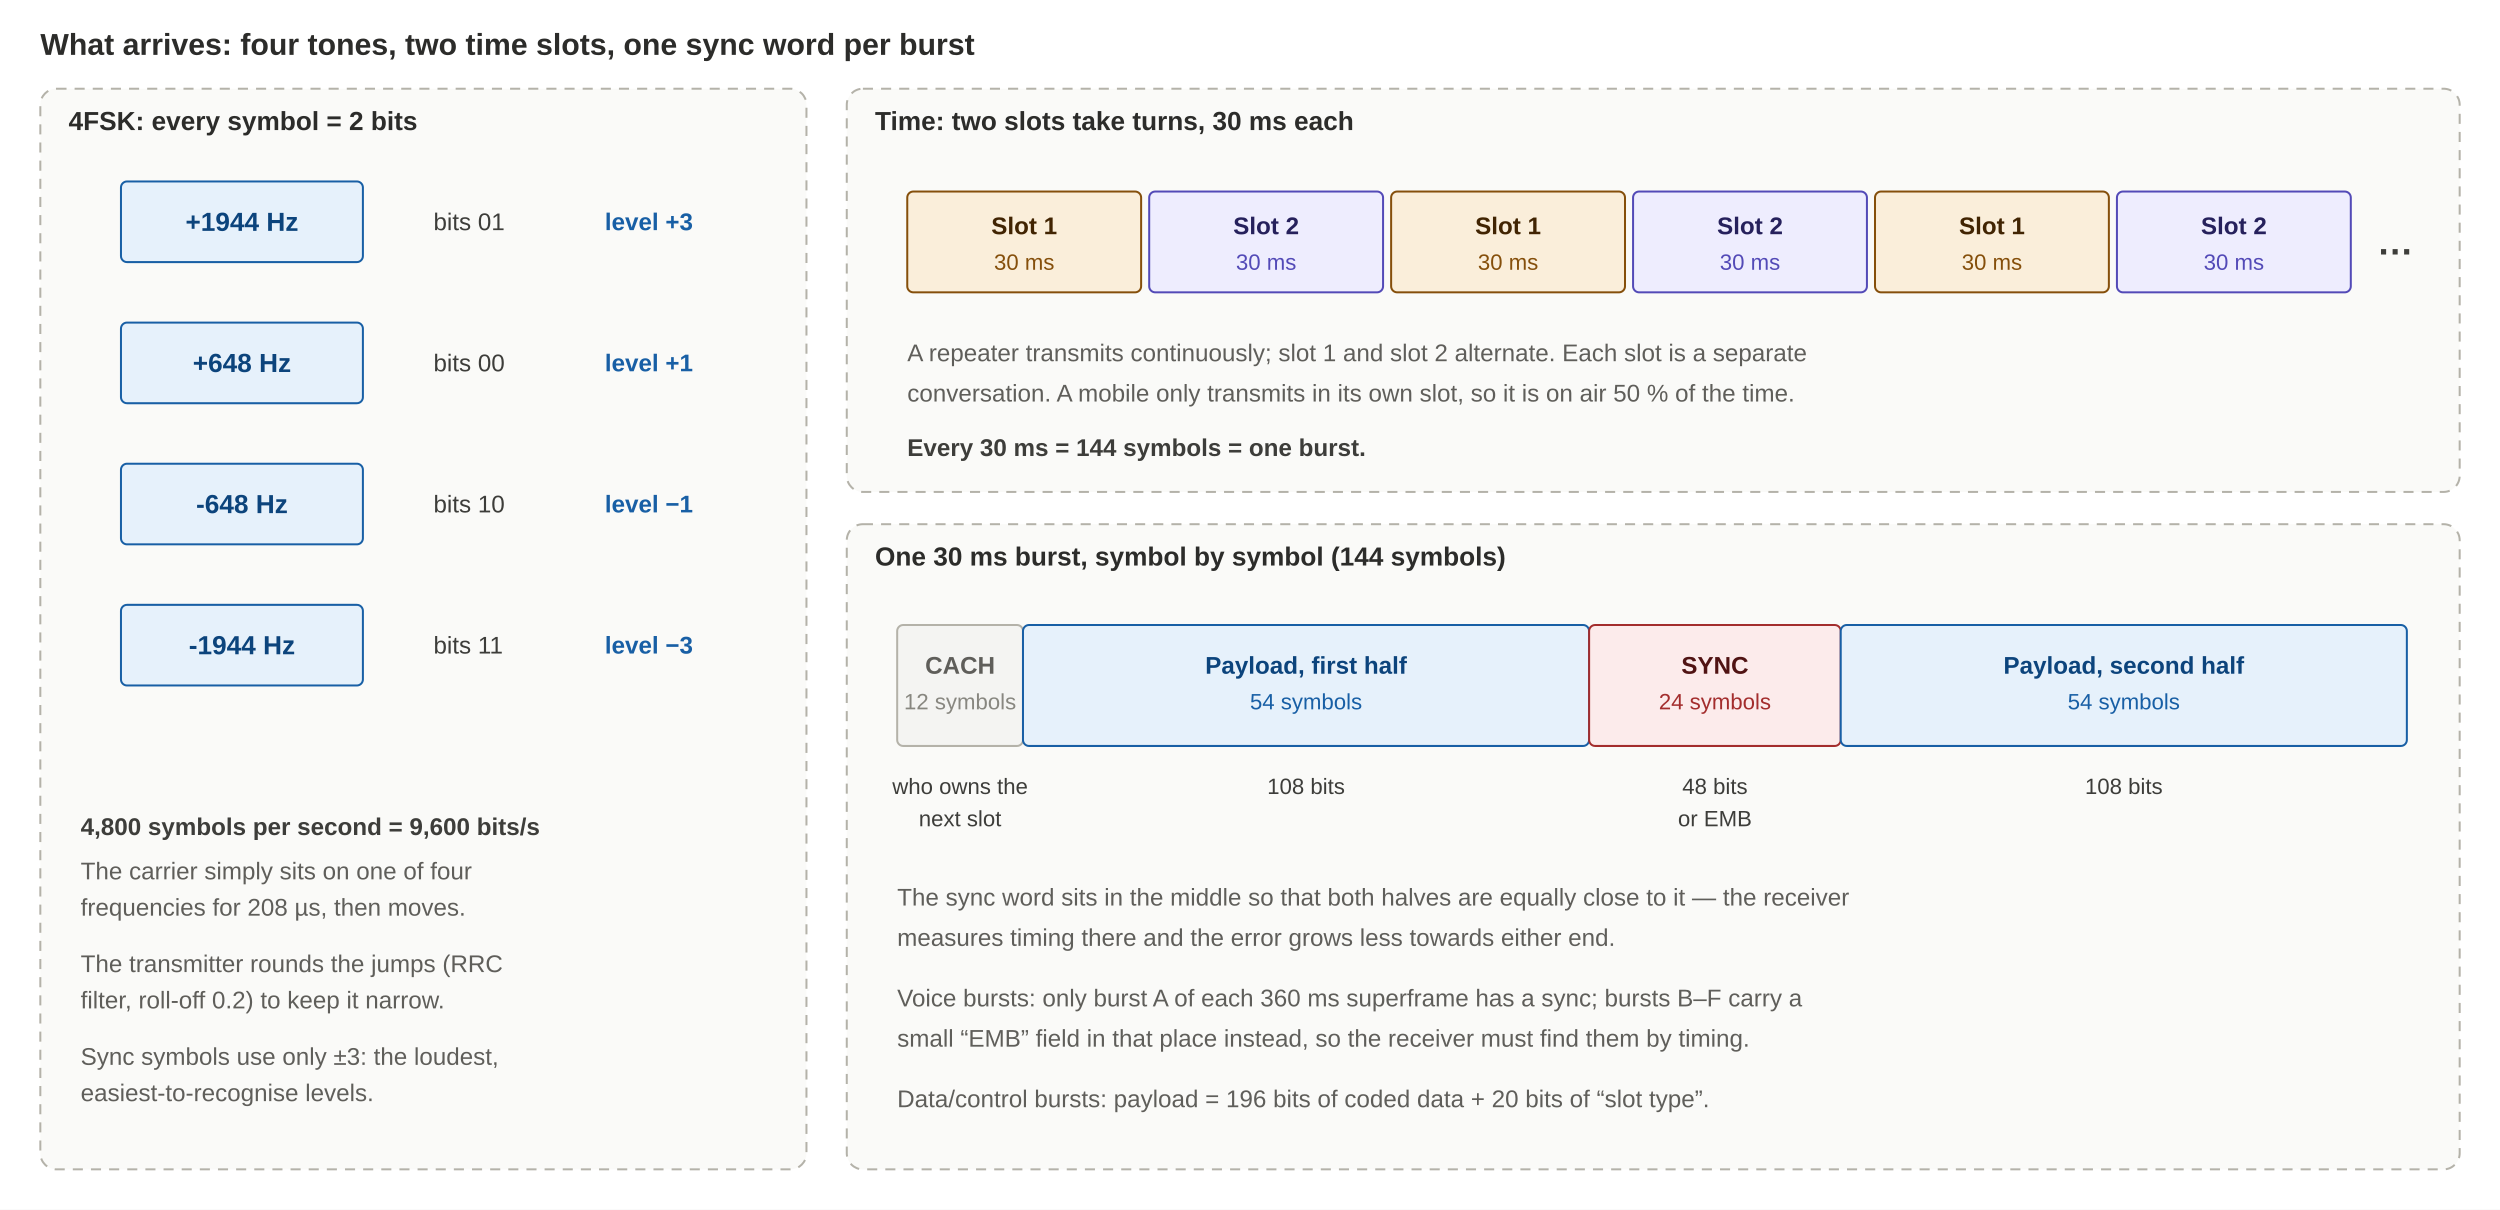
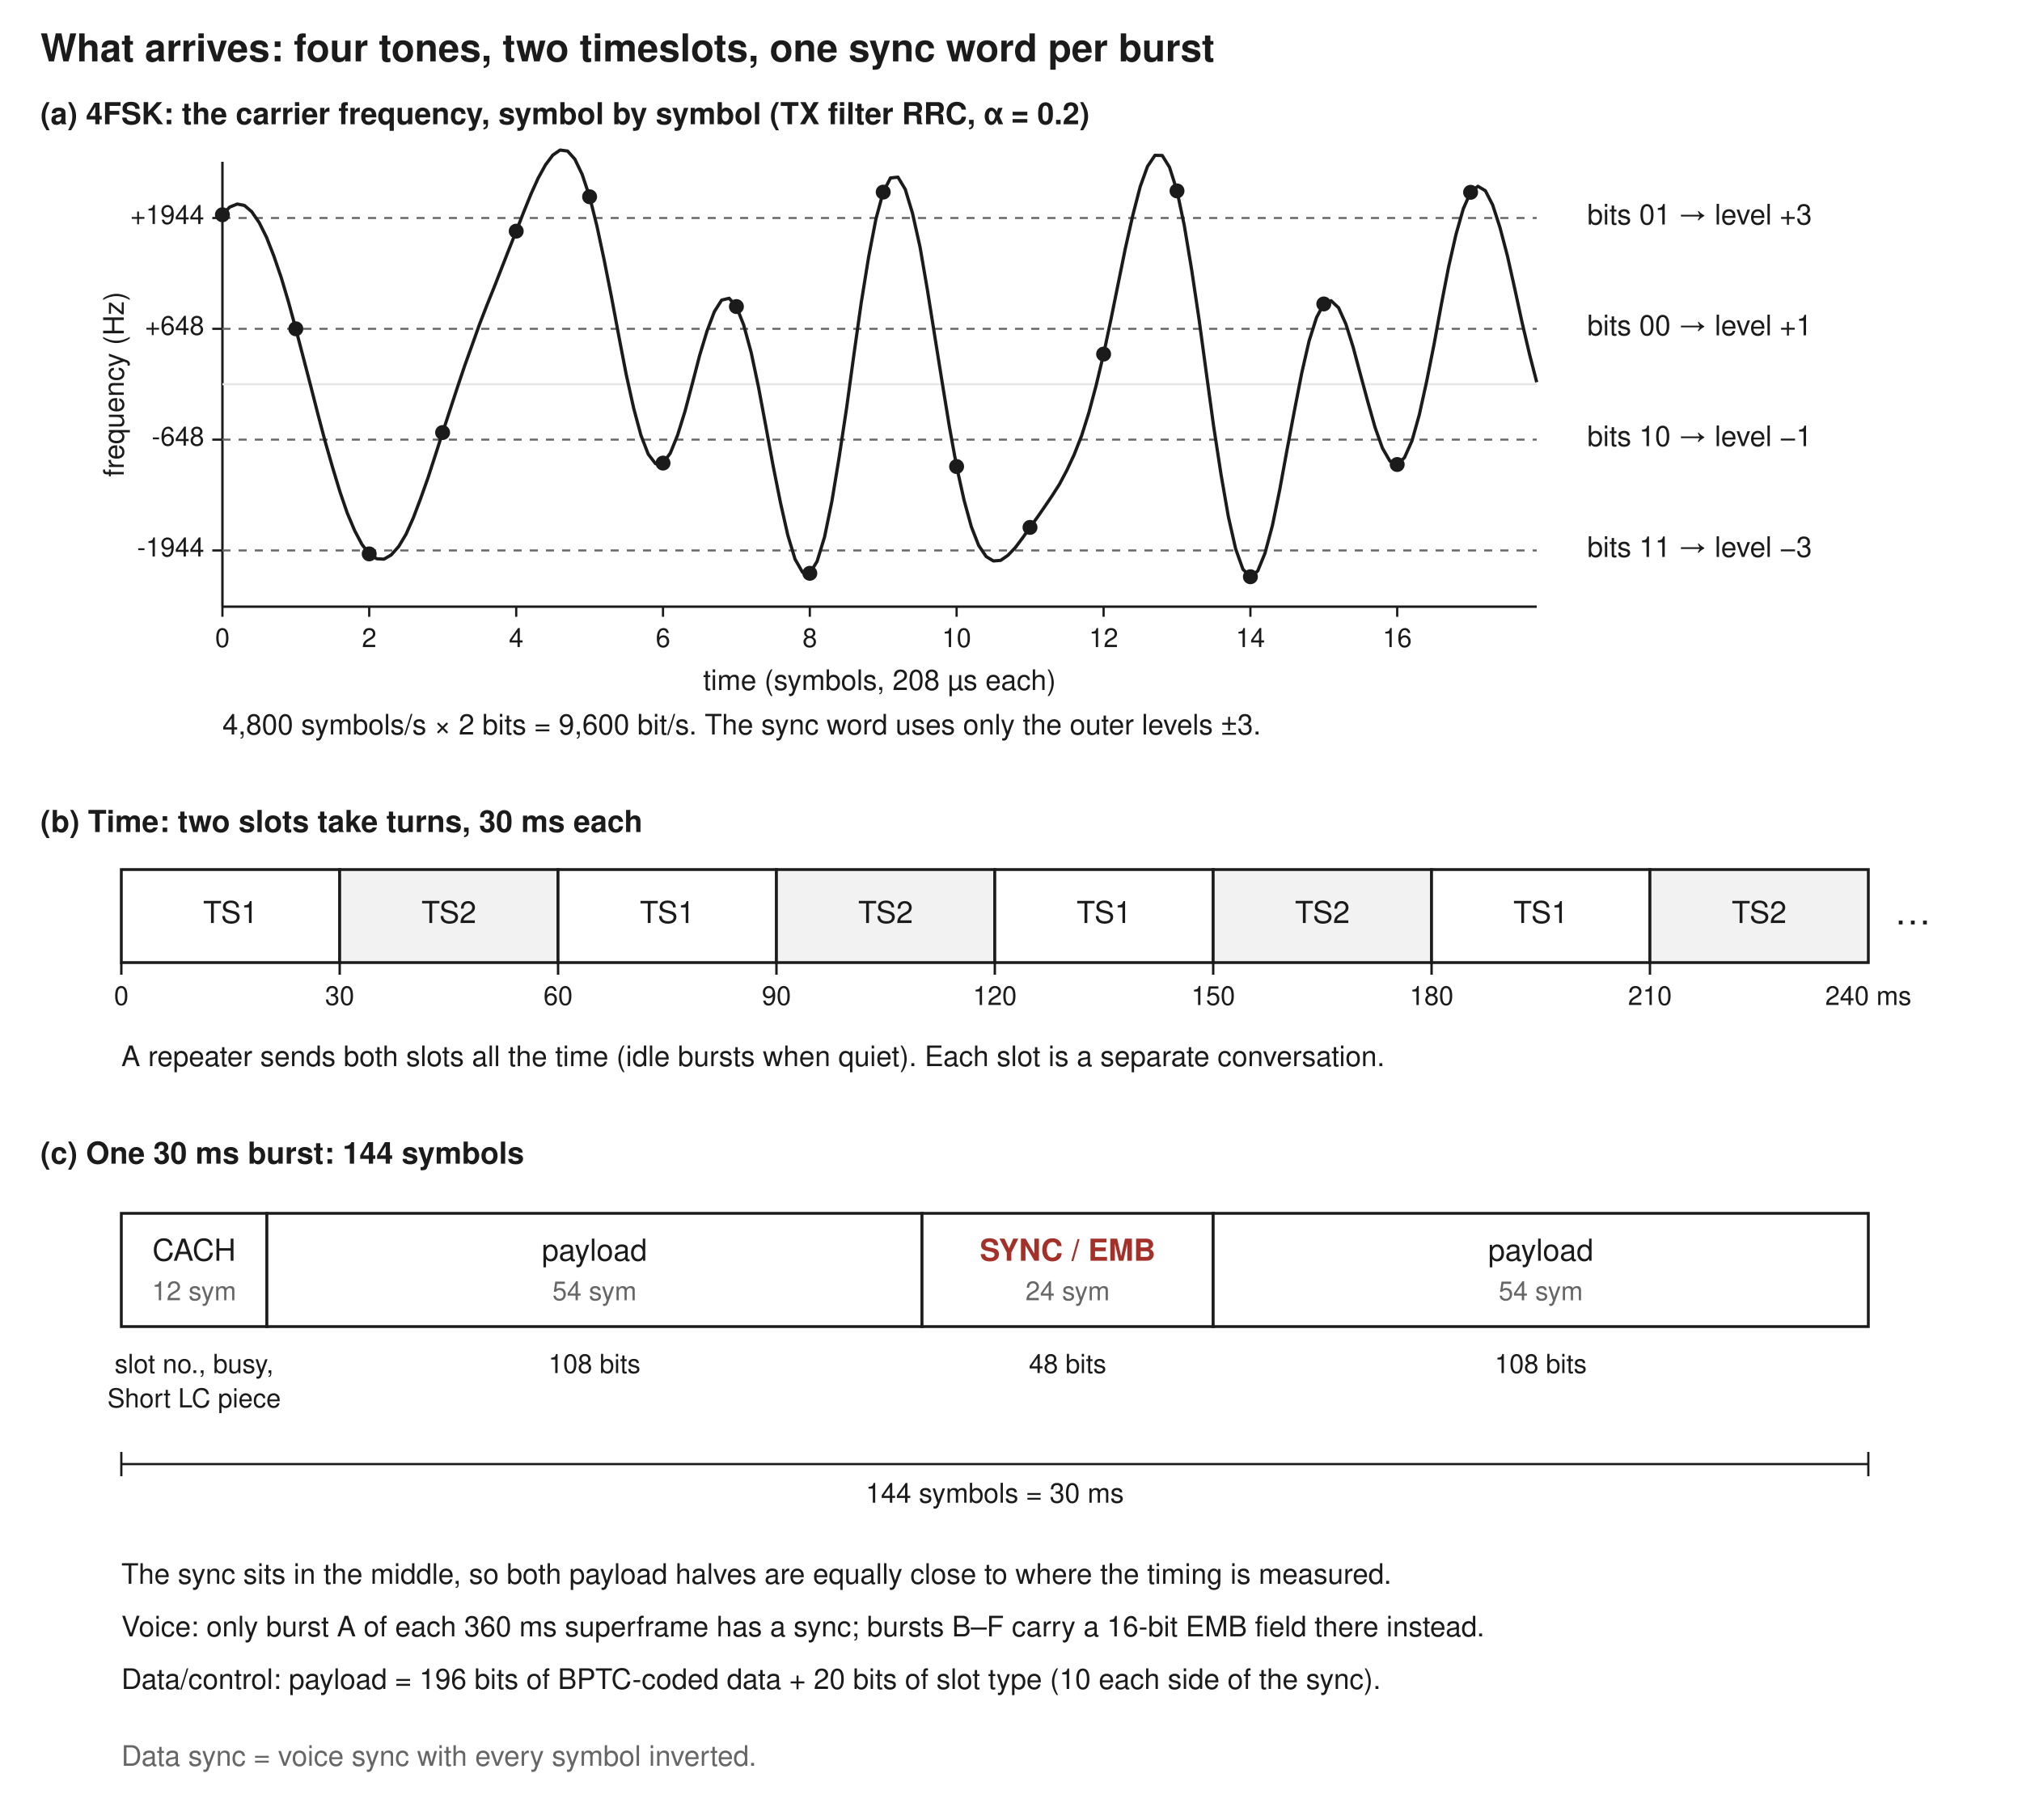
- <svg xmlns="http://www.w3.org/2000/svg" width="1240" height="600" viewBox="0 0 1240 600" font-family="'Segoe UI', 'Helvetica Neue', Arial, sans-serif" role="img">
+ <svg xmlns="http://www.w3.org/2000/svg" viewBox="0 0 1000 900" width="1000" height="900" font-family="Helvetica, Arial, 'Liberation Sans', 'DejaVu Sans', sans-serif" role="img" aria-label="What a DMR repeater transmits">
  <defs>
-     <marker id="ah" viewBox="0 0 10 10" refX="9" refY="5" markerWidth="7" markerHeight="7" orient="auto-start-reverse">
-       <path d="M1 1L9 5L1 9z" fill="#3d3d3a" />
+     <marker id="a" viewBox="0 0 10 10" refX="9.5" refY="5" markerWidth="8" markerHeight="8" orient="auto">
+       <path d="M0,1 L10,5 L0,9 z" fill="#1b1b1b" />
    </marker>
-     <marker id="ahm" viewBox="0 0 10 10" refX="9" refY="5" markerWidth="7" markerHeight="7" orient="auto-start-reverse">
-       <path d="M1 1L9 5L1 9z" fill="#A32D2D" />
+     <marker id="o" viewBox="0 0 10 10" refX="9.5" refY="5" markerWidth="9" markerHeight="9" orient="auto">
+       <path d="M0,1 L10,5 L0,9" fill="none" stroke="#1b1b1b" stroke-width="1.4" />
+     </marker>
+     <marker id="r" viewBox="0 0 10 10" refX="9.5" refY="5" markerWidth="8" markerHeight="8" orient="auto">
+       <path d="M0,1 L10,5 L0,9 z" fill="#a3312a" />
    </marker>
  </defs>
-   <rect width="1240" height="600" fill="#FFFFFF" />
-   <text x="20.0" y="22.0" font-size="15" fill="#2C2C2A" font-weight="700" text-anchor="start" dominant-baseline="central">What arrives: four tones, two time slots, one sync word per burst</text>
-   <rect x="20" y="44" width="380" height="536" rx="8" fill="#FAFAF8" stroke="#B4B2A9" stroke-width="1" stroke-dasharray="5 4" />
-   <text x="34.0" y="60.0" font-size="13" fill="#2C2C2A" font-weight="700" text-anchor="start" dominant-baseline="central">4FSK: every symbol = 2 bits</text>
-   <rect x="60.0" y="90.0" width="120.0" height="40.0" rx="3" fill="#E6F1FB" stroke="#185FA5" stroke-width="1" />
-   <text x="120.0" y="110.0" font-size="13" fill="#0C447C" font-weight="600" text-anchor="middle" dominant-baseline="central">+1944 Hz</text>
-   <text x="215.0" y="110.0" font-size="12" fill="#3d3d3a" font-weight="400" text-anchor="start" dominant-baseline="central">bits 01</text>
-   <text x="300.0" y="110.0" font-size="12" fill="#185FA5" font-weight="600" text-anchor="start" dominant-baseline="central">level +3</text>
-   <rect x="60.0" y="160.0" width="120.0" height="40.0" rx="3" fill="#E6F1FB" stroke="#185FA5" stroke-width="1" />
-   <text x="120.0" y="180.0" font-size="13" fill="#0C447C" font-weight="600" text-anchor="middle" dominant-baseline="central">+648 Hz</text>
-   <text x="215.0" y="180.0" font-size="12" fill="#3d3d3a" font-weight="400" text-anchor="start" dominant-baseline="central">bits 00</text>
-   <text x="300.0" y="180.0" font-size="12" fill="#185FA5" font-weight="600" text-anchor="start" dominant-baseline="central">level +1</text>
-   <rect x="60.0" y="230.0" width="120.0" height="40.0" rx="3" fill="#E6F1FB" stroke="#185FA5" stroke-width="1" />
-   <text x="120.0" y="250.0" font-size="13" fill="#0C447C" font-weight="600" text-anchor="middle" dominant-baseline="central">-648 Hz</text>
-   <text x="215.0" y="250.0" font-size="12" fill="#3d3d3a" font-weight="400" text-anchor="start" dominant-baseline="central">bits 10</text>
-   <text x="300.0" y="250.0" font-size="12" fill="#185FA5" font-weight="600" text-anchor="start" dominant-baseline="central">level −1</text>
-   <rect x="60.0" y="300.0" width="120.0" height="40.0" rx="3" fill="#E6F1FB" stroke="#185FA5" stroke-width="1" />
-   <text x="120.0" y="320.0" font-size="13" fill="#0C447C" font-weight="600" text-anchor="middle" dominant-baseline="central">-1944 Hz</text>
-   <text x="215.0" y="320.0" font-size="12" fill="#3d3d3a" font-weight="400" text-anchor="start" dominant-baseline="central">bits 11</text>
-   <text x="300.0" y="320.0" font-size="12" fill="#185FA5" font-weight="600" text-anchor="start" dominant-baseline="central">level −3</text>
-   <text x="40.0" y="410.0" font-size="12" fill="#3d3d3a" font-weight="600" text-anchor="start" dominant-baseline="central">4,800 symbols per second = 9,600 bits/s</text>
-   <text x="40.0" y="432.0" font-size="12" fill="#5F5E5A" font-weight="400" text-anchor="start" dominant-baseline="central">The carrier simply sits on one of four</text>
-   <text x="40.0" y="450.0" font-size="12" fill="#5F5E5A" font-weight="400" text-anchor="start" dominant-baseline="central">frequencies for 208 µs, then moves.</text>
-   <text x="40.0" y="478.0" font-size="12" fill="#5F5E5A" font-weight="400" text-anchor="start" dominant-baseline="central">The transmitter rounds the jumps (RRC</text>
-   <text x="40.0" y="496.0" font-size="12" fill="#5F5E5A" font-weight="400" text-anchor="start" dominant-baseline="central">filter, roll-off 0.2) to keep it narrow.</text>
-   <text x="40.0" y="524.0" font-size="12" fill="#5F5E5A" font-weight="400" text-anchor="start" dominant-baseline="central">Sync symbols use only ±3: the loudest,</text>
-   <text x="40.0" y="542.0" font-size="12" fill="#5F5E5A" font-weight="400" text-anchor="start" dominant-baseline="central">easiest-to-recognise levels.</text>
-   <rect x="420" y="44" width="800" height="200" rx="8" fill="#FAFAF8" stroke="#B4B2A9" stroke-width="1" stroke-dasharray="5 4" />
-   <text x="434.0" y="60.0" font-size="13" fill="#2C2C2A" font-weight="700" text-anchor="start" dominant-baseline="central">Time: two slots take turns, 30 ms each</text>
-   <rect x="450.0" y="95.0" width="116.0" height="50.0" rx="3" fill="#FAEEDA" stroke="#854F0B" stroke-width="1" />
-   <text x="508.0" y="112.0" font-size="12" fill="#412402" font-weight="600" text-anchor="middle" dominant-baseline="central">Slot 1</text>
-   <text x="508.0" y="130.0" font-size="11" fill="#854F0B" font-weight="400" text-anchor="middle" dominant-baseline="central">30 ms</text>
-   <rect x="570.0" y="95.0" width="116.0" height="50.0" rx="3" fill="#EEEDFE" stroke="#534AB7" stroke-width="1" />
-   <text x="628.0" y="112.0" font-size="12" fill="#26215C" font-weight="600" text-anchor="middle" dominant-baseline="central">Slot 2</text>
-   <text x="628.0" y="130.0" font-size="11" fill="#534AB7" font-weight="400" text-anchor="middle" dominant-baseline="central">30 ms</text>
-   <rect x="690.0" y="95.0" width="116.0" height="50.0" rx="3" fill="#FAEEDA" stroke="#854F0B" stroke-width="1" />
-   <text x="748.0" y="112.0" font-size="12" fill="#412402" font-weight="600" text-anchor="middle" dominant-baseline="central">Slot 1</text>
-   <text x="748.0" y="130.0" font-size="11" fill="#854F0B" font-weight="400" text-anchor="middle" dominant-baseline="central">30 ms</text>
-   <rect x="810.0" y="95.0" width="116.0" height="50.0" rx="3" fill="#EEEDFE" stroke="#534AB7" stroke-width="1" />
-   <text x="868.0" y="112.0" font-size="12" fill="#26215C" font-weight="600" text-anchor="middle" dominant-baseline="central">Slot 2</text>
-   <text x="868.0" y="130.0" font-size="11" fill="#534AB7" font-weight="400" text-anchor="middle" dominant-baseline="central">30 ms</text>
-   <rect x="930.0" y="95.0" width="116.0" height="50.0" rx="3" fill="#FAEEDA" stroke="#854F0B" stroke-width="1" />
-   <text x="988.0" y="112.0" font-size="12" fill="#412402" font-weight="600" text-anchor="middle" dominant-baseline="central">Slot 1</text>
-   <text x="988.0" y="130.0" font-size="11" fill="#854F0B" font-weight="400" text-anchor="middle" dominant-baseline="central">30 ms</text>
-   <rect x="1050.0" y="95.0" width="116.0" height="50.0" rx="3" fill="#EEEDFE" stroke="#534AB7" stroke-width="1" />
-   <text x="1108.0" y="112.0" font-size="12" fill="#26215C" font-weight="600" text-anchor="middle" dominant-baseline="central">Slot 2</text>
-   <text x="1108.0" y="130.0" font-size="11" fill="#534AB7" font-weight="400" text-anchor="middle" dominant-baseline="central">30 ms</text>
-   <text x="1188.0" y="120.0" font-size="18" fill="#3d3d3a" font-weight="700" text-anchor="middle" dominant-baseline="central">…</text>
-   <text x="450.0" y="175.0" font-size="12" fill="#5F5E5A" font-weight="400" text-anchor="start" dominant-baseline="central">A repeater transmits continuously; slot 1 and slot 2 alternate. Each slot is a separate</text>
-   <text x="450.0" y="195.0" font-size="12" fill="#5F5E5A" font-weight="400" text-anchor="start" dominant-baseline="central">conversation. A mobile only transmits in its own slot, so it is on air 50 % of the time.</text>
-   <text x="450.0" y="222.0" font-size="12" fill="#3d3d3a" font-weight="600" text-anchor="start" dominant-baseline="central">Every 30 ms = 144 symbols = one burst.</text>
-   <rect x="420" y="260" width="800" height="320" rx="8" fill="#FAFAF8" stroke="#B4B2A9" stroke-width="1" stroke-dasharray="5 4" />
-   <text x="434.0" y="276.0" font-size="13" fill="#2C2C2A" font-weight="700" text-anchor="start" dominant-baseline="central">One 30 ms burst, symbol by symbol (144 symbols)</text>
-   <rect x="445.0" y="310.0" width="62.4" height="60.0" rx="3" fill="#F4F4F2" stroke="#B4B2A9" stroke-width="1" />
-   <text x="476.2" y="330.0" font-size="12" fill="#5F5E5A" font-weight="600" text-anchor="middle" dominant-baseline="central">CACH</text>
-   <text x="476.2" y="348.0" font-size="11" fill="#888780" font-weight="400" text-anchor="middle" dominant-baseline="central">12 symbols</text>
-   <text x="476.2" y="390.0" font-size="11" fill="#3d3d3a" font-weight="400" text-anchor="middle" dominant-baseline="central">who owns the</text>
-   <text x="476.2" y="406.0" font-size="11" fill="#3d3d3a" font-weight="400" text-anchor="middle" dominant-baseline="central">next slot</text>
-   <rect x="507.4" y="310.0" width="280.8" height="60.0" rx="3" fill="#E6F1FB" stroke="#185FA5" stroke-width="1" />
-   <text x="647.8" y="330.0" font-size="12" fill="#0C447C" font-weight="600" text-anchor="middle" dominant-baseline="central">Payload, first half</text>
-   <text x="647.8" y="348.0" font-size="11" fill="#185FA5" font-weight="400" text-anchor="middle" dominant-baseline="central">54 symbols</text>
-   <text x="647.8" y="390.0" font-size="11" fill="#3d3d3a" font-weight="400" text-anchor="middle" dominant-baseline="central">108 bits</text>
-   <rect x="788.2" y="310.0" width="124.8" height="60.0" rx="3" fill="#FCEBEB" stroke="#A32D2D" stroke-width="1" />
-   <text x="850.6" y="330.0" font-size="12" fill="#501313" font-weight="600" text-anchor="middle" dominant-baseline="central">SYNC</text>
-   <text x="850.6" y="348.0" font-size="11" fill="#A32D2D" font-weight="400" text-anchor="middle" dominant-baseline="central">24 symbols</text>
-   <text x="850.6" y="390.0" font-size="11" fill="#3d3d3a" font-weight="400" text-anchor="middle" dominant-baseline="central">48 bits</text>
-   <text x="850.6" y="406.0" font-size="11" fill="#3d3d3a" font-weight="400" text-anchor="middle" dominant-baseline="central">or EMB</text>
-   <rect x="913.0" y="310.0" width="280.8" height="60.0" rx="3" fill="#E6F1FB" stroke="#185FA5" stroke-width="1" />
-   <text x="1053.4" y="330.0" font-size="12" fill="#0C447C" font-weight="600" text-anchor="middle" dominant-baseline="central">Payload, second half</text>
-   <text x="1053.4" y="348.0" font-size="11" fill="#185FA5" font-weight="400" text-anchor="middle" dominant-baseline="central">54 symbols</text>
-   <text x="1053.4" y="390.0" font-size="11" fill="#3d3d3a" font-weight="400" text-anchor="middle" dominant-baseline="central">108 bits</text>
-   <text x="445.0" y="445.0" font-size="12" fill="#5F5E5A" font-weight="400" text-anchor="start" dominant-baseline="central">The sync word sits in the middle so that both halves are equally close to it — the receiver</text>
-   <text x="445.0" y="465.0" font-size="12" fill="#5F5E5A" font-weight="400" text-anchor="start" dominant-baseline="central">measures timing there and the error grows less towards either end.</text>
-   <text x="445.0" y="495.0" font-size="12" fill="#5F5E5A" font-weight="400" text-anchor="start" dominant-baseline="central">Voice bursts: only burst A of each 360 ms superframe has a sync; bursts B–F carry a</text>
-   <text x="445.0" y="515.0" font-size="12" fill="#5F5E5A" font-weight="400" text-anchor="start" dominant-baseline="central">small “EMB” field in that place instead, so the receiver must find them by timing.</text>
-   <text x="445.0" y="545.0" font-size="12" fill="#5F5E5A" font-weight="400" text-anchor="start" dominant-baseline="central">Data/control bursts: payload = 196 bits of coded data + 20 bits of “slot type”.</text>
+   <rect width="100%" height="100%" fill="#ffffff" />
+   <text x="20.0" y="26.0" font-size="19" fill="#1b1b1b" font-weight="700" text-anchor="start" dominant-baseline="central">What arrives: four tones, two timeslots, one sync word per burst</text>
+   <text x="20.0" y="58.0" font-size="15" fill="#1b1b1b" font-weight="700" text-anchor="start" dominant-baseline="central">(a) 4FSK: the carrier frequency, symbol by symbol (TX filter RRC, α = 0.2)</text>
+   <line x1="110.0" y1="300.0" x2="760.0" y2="300.0" stroke="#1b1b1b" stroke-width="1.2" />
+   <line x1="110.0" y1="300.0" x2="110.0" y2="80.0" stroke="#1b1b1b" stroke-width="1.2" />
+   <line x1="110.0" y1="300.0" x2="110.0" y2="305.0" stroke="#1b1b1b" stroke-width="1.1" />
+   <text x="110.0" y="317.0" font-size="13" fill="#1b1b1b" font-weight="400" text-anchor="middle" dominant-baseline="central">0</text>
+   <line x1="182.6" y1="300.0" x2="182.6" y2="305.0" stroke="#1b1b1b" stroke-width="1.1" />
+   <text x="182.6" y="317.0" font-size="13" fill="#1b1b1b" font-weight="400" text-anchor="middle" dominant-baseline="central">2</text>
+   <line x1="255.3" y1="300.0" x2="255.3" y2="305.0" stroke="#1b1b1b" stroke-width="1.1" />
+   <text x="255.3" y="317.0" font-size="13" fill="#1b1b1b" font-weight="400" text-anchor="middle" dominant-baseline="central">4</text>
+   <line x1="327.9" y1="300.0" x2="327.9" y2="305.0" stroke="#1b1b1b" stroke-width="1.1" />
+   <text x="327.9" y="317.0" font-size="13" fill="#1b1b1b" font-weight="400" text-anchor="middle" dominant-baseline="central">6</text>
+   <line x1="400.5" y1="300.0" x2="400.5" y2="305.0" stroke="#1b1b1b" stroke-width="1.1" />
+   <text x="400.5" y="317.0" font-size="13" fill="#1b1b1b" font-weight="400" text-anchor="middle" dominant-baseline="central">8</text>
+   <line x1="473.1" y1="300.0" x2="473.1" y2="305.0" stroke="#1b1b1b" stroke-width="1.1" />
+   <text x="473.1" y="317.0" font-size="13" fill="#1b1b1b" font-weight="400" text-anchor="middle" dominant-baseline="central">10</text>
+   <line x1="545.8" y1="300.0" x2="545.8" y2="305.0" stroke="#1b1b1b" stroke-width="1.1" />
+   <text x="545.8" y="317.0" font-size="13" fill="#1b1b1b" font-weight="400" text-anchor="middle" dominant-baseline="central">12</text>
+   <line x1="618.4" y1="300.0" x2="618.4" y2="305.0" stroke="#1b1b1b" stroke-width="1.1" />
+   <text x="618.4" y="317.0" font-size="13" fill="#1b1b1b" font-weight="400" text-anchor="middle" dominant-baseline="central">14</text>
+   <line x1="691.0" y1="300.0" x2="691.0" y2="305.0" stroke="#1b1b1b" stroke-width="1.1" />
+   <text x="691.0" y="317.0" font-size="13" fill="#1b1b1b" font-weight="400" text-anchor="middle" dominant-baseline="central">16</text>
+   <line x1="105.0" y1="272.2" x2="110.0" y2="272.2" stroke="#1b1b1b" stroke-width="1.1" />
+   <text x="101.0" y="272.2" font-size="13" fill="#1b1b1b" font-weight="400" text-anchor="end" dominant-baseline="central">-1944</text>
+   <line x1="105.0" y1="217.4" x2="110.0" y2="217.4" stroke="#1b1b1b" stroke-width="1.1" />
+   <text x="101.0" y="217.4" font-size="13" fill="#1b1b1b" font-weight="400" text-anchor="end" dominant-baseline="central">-648</text>
+   <line x1="105.0" y1="162.6" x2="110.0" y2="162.6" stroke="#1b1b1b" stroke-width="1.1" />
+   <text x="101.0" y="162.6" font-size="13" fill="#1b1b1b" font-weight="400" text-anchor="end" dominant-baseline="central">+648</text>
+   <line x1="105.0" y1="107.8" x2="110.0" y2="107.8" stroke="#1b1b1b" stroke-width="1.1" />
+   <text x="101.0" y="107.8" font-size="13" fill="#1b1b1b" font-weight="400" text-anchor="end" dominant-baseline="central">+1944</text>
+   <text x="435.0" y="338.0" font-size="14" fill="#1b1b1b" font-weight="400" text-anchor="middle" dominant-baseline="central">time (symbols, 208 µs each)</text>
+   <text x="58.0" y="190.0" font-size="14" fill="#1b1b1b" text-anchor="middle" dominant-baseline="central" transform="rotate(-90 58.0 190.0)">frequency (Hz)</text>
+   <line x1="110.0" y1="272.2" x2="760.0" y2="272.2" stroke="#666666" stroke-width="1" stroke-dasharray="4 4" />
+   <line x1="110.0" y1="217.4" x2="760.0" y2="217.4" stroke="#666666" stroke-width="1" stroke-dasharray="4 4" />
+   <line x1="110.0" y1="162.6" x2="760.0" y2="162.6" stroke="#666666" stroke-width="1" stroke-dasharray="4 4" />
+   <line x1="110.0" y1="107.8" x2="760.0" y2="107.8" stroke="#666666" stroke-width="1" stroke-dasharray="4 4" />
+   <line x1="110.0" y1="190.0" x2="760.0" y2="190.0" stroke="#e6e6e6" stroke-width="1" />
+   <polyline points="110.0,106.2 113.6,102.4 117.3,100.9 120.9,101.6 124.5,104.7 128.2,110.1 131.8,117.3 135.4,126.5 139.1,137.3 142.7,149.4 146.3,162.6 149.9,176.4 153.6,190.6 157.2,204.7 160.8,218.3 164.5,231.2 168.1,243.1 171.7,253.6 175.4,262.4 179.0,269.2 182.6,273.9 186.3,276.3 189.9,276.5 193.5,274.4 197.2,270.2 200.8,264.2 204.4,256.1 208.0,246.6 211.7,236.2 215.3,225.1 218.9,213.9 222.6,202.6 226.2,191.6 229.8,180.9 233.5,170.6 237.1,160.5 240.7,151.2 244.4,142.0 248.0,132.8 251.6,123.6 255.3,114.3 258.9,105.1 262.5,96.2 266.1,88.2 269.8,81.5 273.4,76.7 277.0,74.2 280.7,74.7 284.3,78.7 287.9,86.2 291.6,97.3 295.2,111.7 298.8,128.6 302.5,147.3 306.1,166.5 309.7,185.2 313.4,201.9 317.0,215.3 320.6,224.6 324.2,229.3 327.9,229.0 331.5,224.1 335.1,215.2 338.8,203.3 342.4,189.7 346.0,175.8 349.7,163.6 353.3,154.1 356.9,148.4 360.6,147.5 364.2,151.6 367.8,160.7 371.5,174.3 375.1,191.3 378.7,210.5 382.3,230.1 386.0,248.6 389.6,264.6 393.2,276.5 396.9,283.0 400.5,283.5 404.1,277.6 407.8,265.5 411.4,248.0 415.0,226.2 418.7,201.7 422.3,175.4 425.9,149.9 429.6,127.0 433.2,108.3 436.8,95.0 440.4,88.0 444.1,87.6 447.7,93.6 451.3,105.5 455.0,122.1 458.6,143.0 462.2,165.6 465.9,188.7 469.5,210.8 473.1,230.7 476.8,247.4 480.4,260.5 484.0,269.7 487.7,275.2 491.3,277.4 494.9,277.1 498.5,274.6 502.2,270.7 505.8,265.9 509.4,260.8 513.1,255.7 516.7,250.5 520.3,245.2 524.0,239.4 527.6,232.6 531.2,224.9 534.9,215.5 538.5,204.1 542.1,190.6 545.8,175.1 549.4,158.1 553.0,140.3 556.6,122.6 560.3,106.2 563.9,92.3 567.5,82.3 571.2,76.8 574.8,76.9 578.4,82.7 582.1,94.4 585.7,111.5 589.3,133.1 593.0,157.9 596.6,184.4 600.2,210.7 603.9,234.8 607.5,255.5 611.1,271.4 614.7,281.5 618.4,285.2 622.0,282.4 625.6,273.6 629.3,259.8 632.9,242.2 636.5,222.5 640.2,202.9 643.8,184.4 647.4,168.7 651.1,157.0 654.7,150.3 658.3,148.7 662.0,152.2 665.6,160.2 669.2,171.6 672.8,185.1 676.5,198.8 680.1,211.5 683.7,221.6 687.4,228.0 691.0,229.7 694.6,226.3 698.3,218.0 701.9,205.2 705.5,188.9 709.2,170.4 712.8,150.7 716.4,132.1 720.1,115.8 723.7,103.2 727.3,95.1 730.9,92.1 734.6,94.3 738.2,101.3 741.8,112.4 745.5,126.5 749.1,142.6 752.7,159.2 756.4,175.0 760.0,189.0" fill="none" stroke="#1b1b1b" stroke-width="1.6" stroke-linejoin="round" />
+   <circle cx="110.0" cy="106.2" r="3.2" fill="#1b1b1b" stroke="#1b1b1b" stroke-width="1" />
+   <circle cx="146.3" cy="162.6" r="3.2" fill="#1b1b1b" stroke="#1b1b1b" stroke-width="1" />
+   <circle cx="182.6" cy="273.9" r="3.2" fill="#1b1b1b" stroke="#1b1b1b" stroke-width="1" />
+   <circle cx="218.9" cy="213.9" r="3.2" fill="#1b1b1b" stroke="#1b1b1b" stroke-width="1" />
+   <circle cx="255.3" cy="114.3" r="3.2" fill="#1b1b1b" stroke="#1b1b1b" stroke-width="1" />
+   <circle cx="291.6" cy="97.3" r="3.2" fill="#1b1b1b" stroke="#1b1b1b" stroke-width="1" />
+   <circle cx="327.9" cy="229.0" r="3.2" fill="#1b1b1b" stroke="#1b1b1b" stroke-width="1" />
+   <circle cx="364.2" cy="151.6" r="3.2" fill="#1b1b1b" stroke="#1b1b1b" stroke-width="1" />
+   <circle cx="400.5" cy="283.5" r="3.2" fill="#1b1b1b" stroke="#1b1b1b" stroke-width="1" />
+   <circle cx="436.8" cy="95.0" r="3.2" fill="#1b1b1b" stroke="#1b1b1b" stroke-width="1" />
+   <circle cx="473.1" cy="230.7" r="3.2" fill="#1b1b1b" stroke="#1b1b1b" stroke-width="1" />
+   <circle cx="509.4" cy="260.8" r="3.2" fill="#1b1b1b" stroke="#1b1b1b" stroke-width="1" />
+   <circle cx="545.8" cy="175.1" r="3.2" fill="#1b1b1b" stroke="#1b1b1b" stroke-width="1" />
+   <circle cx="582.1" cy="94.4" r="3.2" fill="#1b1b1b" stroke="#1b1b1b" stroke-width="1" />
+   <circle cx="618.4" cy="285.2" r="3.2" fill="#1b1b1b" stroke="#1b1b1b" stroke-width="1" />
+   <circle cx="654.7" cy="150.3" r="3.2" fill="#1b1b1b" stroke="#1b1b1b" stroke-width="1" />
+   <circle cx="691.0" cy="229.7" r="3.2" fill="#1b1b1b" stroke="#1b1b1b" stroke-width="1" />
+   <circle cx="727.3" cy="95.1" r="3.2" fill="#1b1b1b" stroke="#1b1b1b" stroke-width="1" />
+   <text x="785.0" y="107.8" font-size="14" fill="#1b1b1b" font-weight="400" text-anchor="start" dominant-baseline="central">bits 01  →  level +3</text>
+   <text x="785.0" y="162.6" font-size="14" fill="#1b1b1b" font-weight="400" text-anchor="start" dominant-baseline="central">bits 00  →  level +1</text>
+   <text x="785.0" y="217.4" font-size="14" fill="#1b1b1b" font-weight="400" text-anchor="start" dominant-baseline="central">bits 10  →  level −1</text>
+   <text x="785.0" y="272.2" font-size="14" fill="#1b1b1b" font-weight="400" text-anchor="start" dominant-baseline="central">bits 11  →  level −3</text>
+   <text x="110.0" y="360.0" font-size="14" fill="#1b1b1b" font-weight="400" text-anchor="start" dominant-baseline="central">4,800 symbols/s × 2 bits = 9,600 bit/s. The sync word uses only the outer levels ±3.</text>
+   <text x="20.0" y="408.0" font-size="15" fill="#1b1b1b" font-weight="700" text-anchor="start" dominant-baseline="central">(b) Time: two slots take turns, 30 ms each</text>
+   <rect x="60.0" y="430.0" width="108.0" height="46.0" fill="#ffffff" stroke="#1b1b1b" stroke-width="1.4" />
+   <text x="114.0" y="453.0" font-size="15" fill="#1b1b1b" font-weight="400" text-anchor="middle" dominant-baseline="central">TS1</text>
+   <line x1="60.0" y1="476.0" x2="60.0" y2="482.0" stroke="#1b1b1b" stroke-width="1.2" />
+   <text x="60.0" y="494.0" font-size="13" fill="#1b1b1b" font-weight="400" text-anchor="middle" dominant-baseline="central">0</text>
+   <rect x="168.0" y="430.0" width="108.0" height="46.0" fill="#f2f2f2" stroke="#1b1b1b" stroke-width="1.4" />
+   <text x="222.0" y="453.0" font-size="15" fill="#1b1b1b" font-weight="400" text-anchor="middle" dominant-baseline="central">TS2</text>
+   <line x1="168.0" y1="476.0" x2="168.0" y2="482.0" stroke="#1b1b1b" stroke-width="1.2" />
+   <text x="168.0" y="494.0" font-size="13" fill="#1b1b1b" font-weight="400" text-anchor="middle" dominant-baseline="central">30</text>
+   <rect x="276.0" y="430.0" width="108.0" height="46.0" fill="#ffffff" stroke="#1b1b1b" stroke-width="1.4" />
+   <text x="330.0" y="453.0" font-size="15" fill="#1b1b1b" font-weight="400" text-anchor="middle" dominant-baseline="central">TS1</text>
+   <line x1="276.0" y1="476.0" x2="276.0" y2="482.0" stroke="#1b1b1b" stroke-width="1.2" />
+   <text x="276.0" y="494.0" font-size="13" fill="#1b1b1b" font-weight="400" text-anchor="middle" dominant-baseline="central">60</text>
+   <rect x="384.0" y="430.0" width="108.0" height="46.0" fill="#f2f2f2" stroke="#1b1b1b" stroke-width="1.4" />
+   <text x="438.0" y="453.0" font-size="15" fill="#1b1b1b" font-weight="400" text-anchor="middle" dominant-baseline="central">TS2</text>
+   <line x1="384.0" y1="476.0" x2="384.0" y2="482.0" stroke="#1b1b1b" stroke-width="1.2" />
+   <text x="384.0" y="494.0" font-size="13" fill="#1b1b1b" font-weight="400" text-anchor="middle" dominant-baseline="central">90</text>
+   <rect x="492.0" y="430.0" width="108.0" height="46.0" fill="#ffffff" stroke="#1b1b1b" stroke-width="1.4" />
+   <text x="546.0" y="453.0" font-size="15" fill="#1b1b1b" font-weight="400" text-anchor="middle" dominant-baseline="central">TS1</text>
+   <line x1="492.0" y1="476.0" x2="492.0" y2="482.0" stroke="#1b1b1b" stroke-width="1.2" />
+   <text x="492.0" y="494.0" font-size="13" fill="#1b1b1b" font-weight="400" text-anchor="middle" dominant-baseline="central">120</text>
+   <rect x="600.0" y="430.0" width="108.0" height="46.0" fill="#f2f2f2" stroke="#1b1b1b" stroke-width="1.4" />
+   <text x="654.0" y="453.0" font-size="15" fill="#1b1b1b" font-weight="400" text-anchor="middle" dominant-baseline="central">TS2</text>
+   <line x1="600.0" y1="476.0" x2="600.0" y2="482.0" stroke="#1b1b1b" stroke-width="1.2" />
+   <text x="600.0" y="494.0" font-size="13" fill="#1b1b1b" font-weight="400" text-anchor="middle" dominant-baseline="central">150</text>
+   <rect x="708.0" y="430.0" width="108.0" height="46.0" fill="#ffffff" stroke="#1b1b1b" stroke-width="1.4" />
+   <text x="762.0" y="453.0" font-size="15" fill="#1b1b1b" font-weight="400" text-anchor="middle" dominant-baseline="central">TS1</text>
+   <line x1="708.0" y1="476.0" x2="708.0" y2="482.0" stroke="#1b1b1b" stroke-width="1.2" />
+   <text x="708.0" y="494.0" font-size="13" fill="#1b1b1b" font-weight="400" text-anchor="middle" dominant-baseline="central">180</text>
+   <rect x="816.0" y="430.0" width="108.0" height="46.0" fill="#f2f2f2" stroke="#1b1b1b" stroke-width="1.4" />
+   <text x="870.0" y="453.0" font-size="15" fill="#1b1b1b" font-weight="400" text-anchor="middle" dominant-baseline="central">TS2</text>
+   <line x1="816.0" y1="476.0" x2="816.0" y2="482.0" stroke="#1b1b1b" stroke-width="1.2" />
+   <text x="816.0" y="494.0" font-size="13" fill="#1b1b1b" font-weight="400" text-anchor="middle" dominant-baseline="central">210</text>
+   <text x="924.0" y="494.0" font-size="13" fill="#1b1b1b" font-weight="400" text-anchor="middle" dominant-baseline="central">240 ms</text>
+   <text x="946.0" y="453.0" font-size="18" fill="#1b1b1b" font-weight="400" text-anchor="middle" dominant-baseline="central">…</text>
+   <text x="60.0" y="524.0" font-size="14" fill="#1b1b1b" font-weight="400" text-anchor="start" dominant-baseline="central">A repeater sends both slots all the time (idle bursts when quiet). Each slot is a separate conversation.</text>
+   <text x="20.0" y="572.0" font-size="15" fill="#1b1b1b" font-weight="700" text-anchor="start" dominant-baseline="central">(c) One 30 ms burst: 144 symbols</text>
+   <rect x="60.0" y="600.0" width="72.0" height="56.0" fill="#ffffff" stroke="#1b1b1b" stroke-width="1.4" />
+   <text x="96.0" y="620.0" font-size="15" fill="#1b1b1b" font-weight="400" text-anchor="middle" dominant-baseline="central">CACH</text>
+   <text x="96.0" y="640.0" font-size="13" fill="#666666" font-weight="400" text-anchor="middle" dominant-baseline="central">12 sym</text>
+   <text x="96.0" y="676.0" font-size="13" fill="#1b1b1b" font-weight="400" text-anchor="middle" dominant-baseline="central">slot no., busy,</text>
+   <text x="96.0" y="693.0" font-size="13" fill="#1b1b1b" font-weight="400" text-anchor="middle" dominant-baseline="central">Short LC piece</text>
+   <rect x="132.0" y="600.0" width="324.0" height="56.0" fill="#ffffff" stroke="#1b1b1b" stroke-width="1.4" />
+   <text x="294.0" y="620.0" font-size="15" fill="#1b1b1b" font-weight="400" text-anchor="middle" dominant-baseline="central">payload</text>
+   <text x="294.0" y="640.0" font-size="13" fill="#666666" font-weight="400" text-anchor="middle" dominant-baseline="central">54 sym</text>
+   <text x="294.0" y="676.0" font-size="13" fill="#1b1b1b" font-weight="400" text-anchor="middle" dominant-baseline="central">108 bits</text>
+   <rect x="456.0" y="600.0" width="144.0" height="56.0" fill="#ffffff" stroke="#1b1b1b" stroke-width="1.4" />
+   <text x="528.0" y="620.0" font-size="15" fill="#a3312a" font-weight="700" text-anchor="middle" dominant-baseline="central">SYNC / EMB</text>
+   <text x="528.0" y="640.0" font-size="13" fill="#666666" font-weight="400" text-anchor="middle" dominant-baseline="central">24 sym</text>
+   <text x="528.0" y="676.0" font-size="13" fill="#1b1b1b" font-weight="400" text-anchor="middle" dominant-baseline="central">48 bits</text>
+   <rect x="600.0" y="600.0" width="324.0" height="56.0" fill="#ffffff" stroke="#1b1b1b" stroke-width="1.4" />
+   <text x="762.0" y="620.0" font-size="15" fill="#1b1b1b" font-weight="400" text-anchor="middle" dominant-baseline="central">payload</text>
+   <text x="762.0" y="640.0" font-size="13" fill="#666666" font-weight="400" text-anchor="middle" dominant-baseline="central">54 sym</text>
+   <text x="762.0" y="676.0" font-size="13" fill="#1b1b1b" font-weight="400" text-anchor="middle" dominant-baseline="central">108 bits</text>
+   <line x1="60.0" y1="718.0" x2="60.0" y2="730.0" stroke="#1b1b1b" stroke-width="1.1" />
+   <line x1="924.0" y1="718.0" x2="924.0" y2="730.0" stroke="#1b1b1b" stroke-width="1.1" />
+   <line x1="60.0" y1="724.0" x2="924.0" y2="724.0" stroke="#1b1b1b" stroke-width="1.1" />
+   <text x="492.0" y="740.0" font-size="13.5" fill="#1b1b1b" font-weight="400" text-anchor="middle" dominant-baseline="central">144 symbols = 30 ms</text>
+   <text x="60.0" y="780.0" font-size="14" fill="#1b1b1b" font-weight="400" text-anchor="start" dominant-baseline="central">The sync sits in the middle, so both payload halves are equally close to where the timing is measured.</text>
+   <text x="60.0" y="806.0" font-size="14" fill="#1b1b1b" font-weight="400" text-anchor="start" dominant-baseline="central">Voice: only burst A of each 360 ms superframe has a sync; bursts B–F carry a 16-bit EMB field there instead.</text>
+   <text x="60.0" y="832.0" font-size="14" fill="#1b1b1b" font-weight="400" text-anchor="start" dominant-baseline="central">Data/control: payload = 196 bits of BPTC-coded data + 20 bits of slot type (10 each side of the sync).</text>
+   <text x="60.0" y="870.0" font-size="14" fill="#666666" font-weight="400" text-anchor="start" dominant-baseline="central">Data sync = voice sync with every symbol inverted.</text>
</svg>
